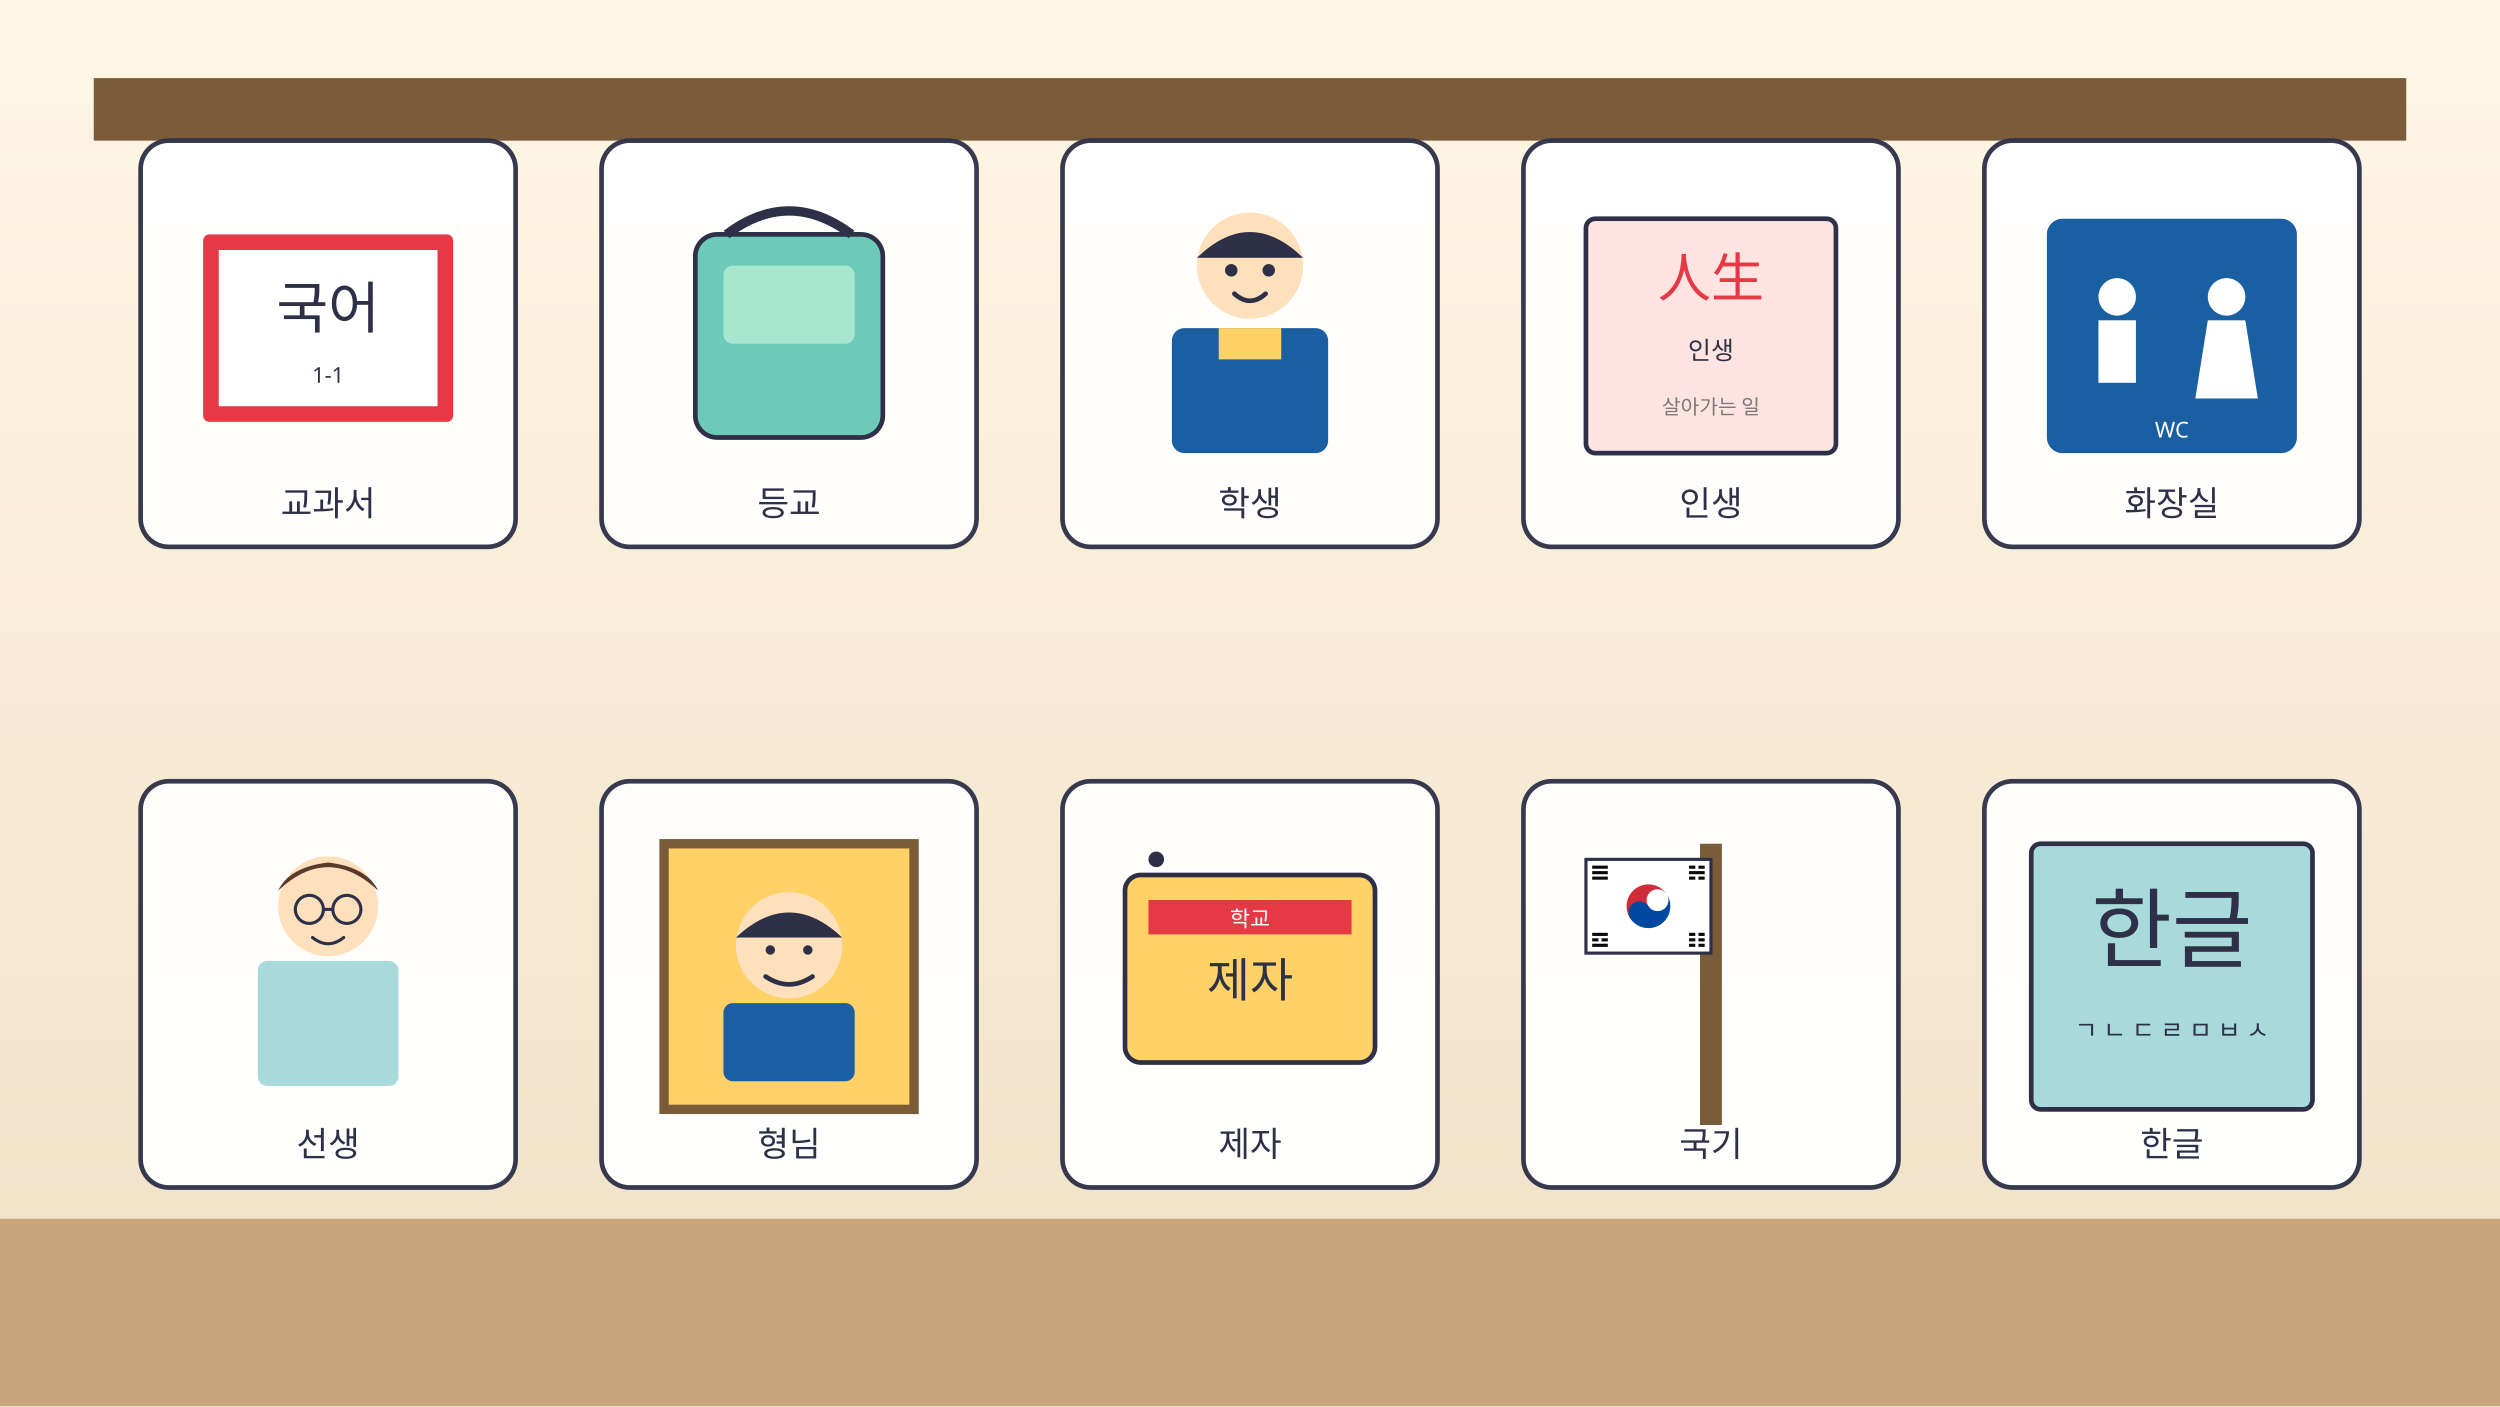
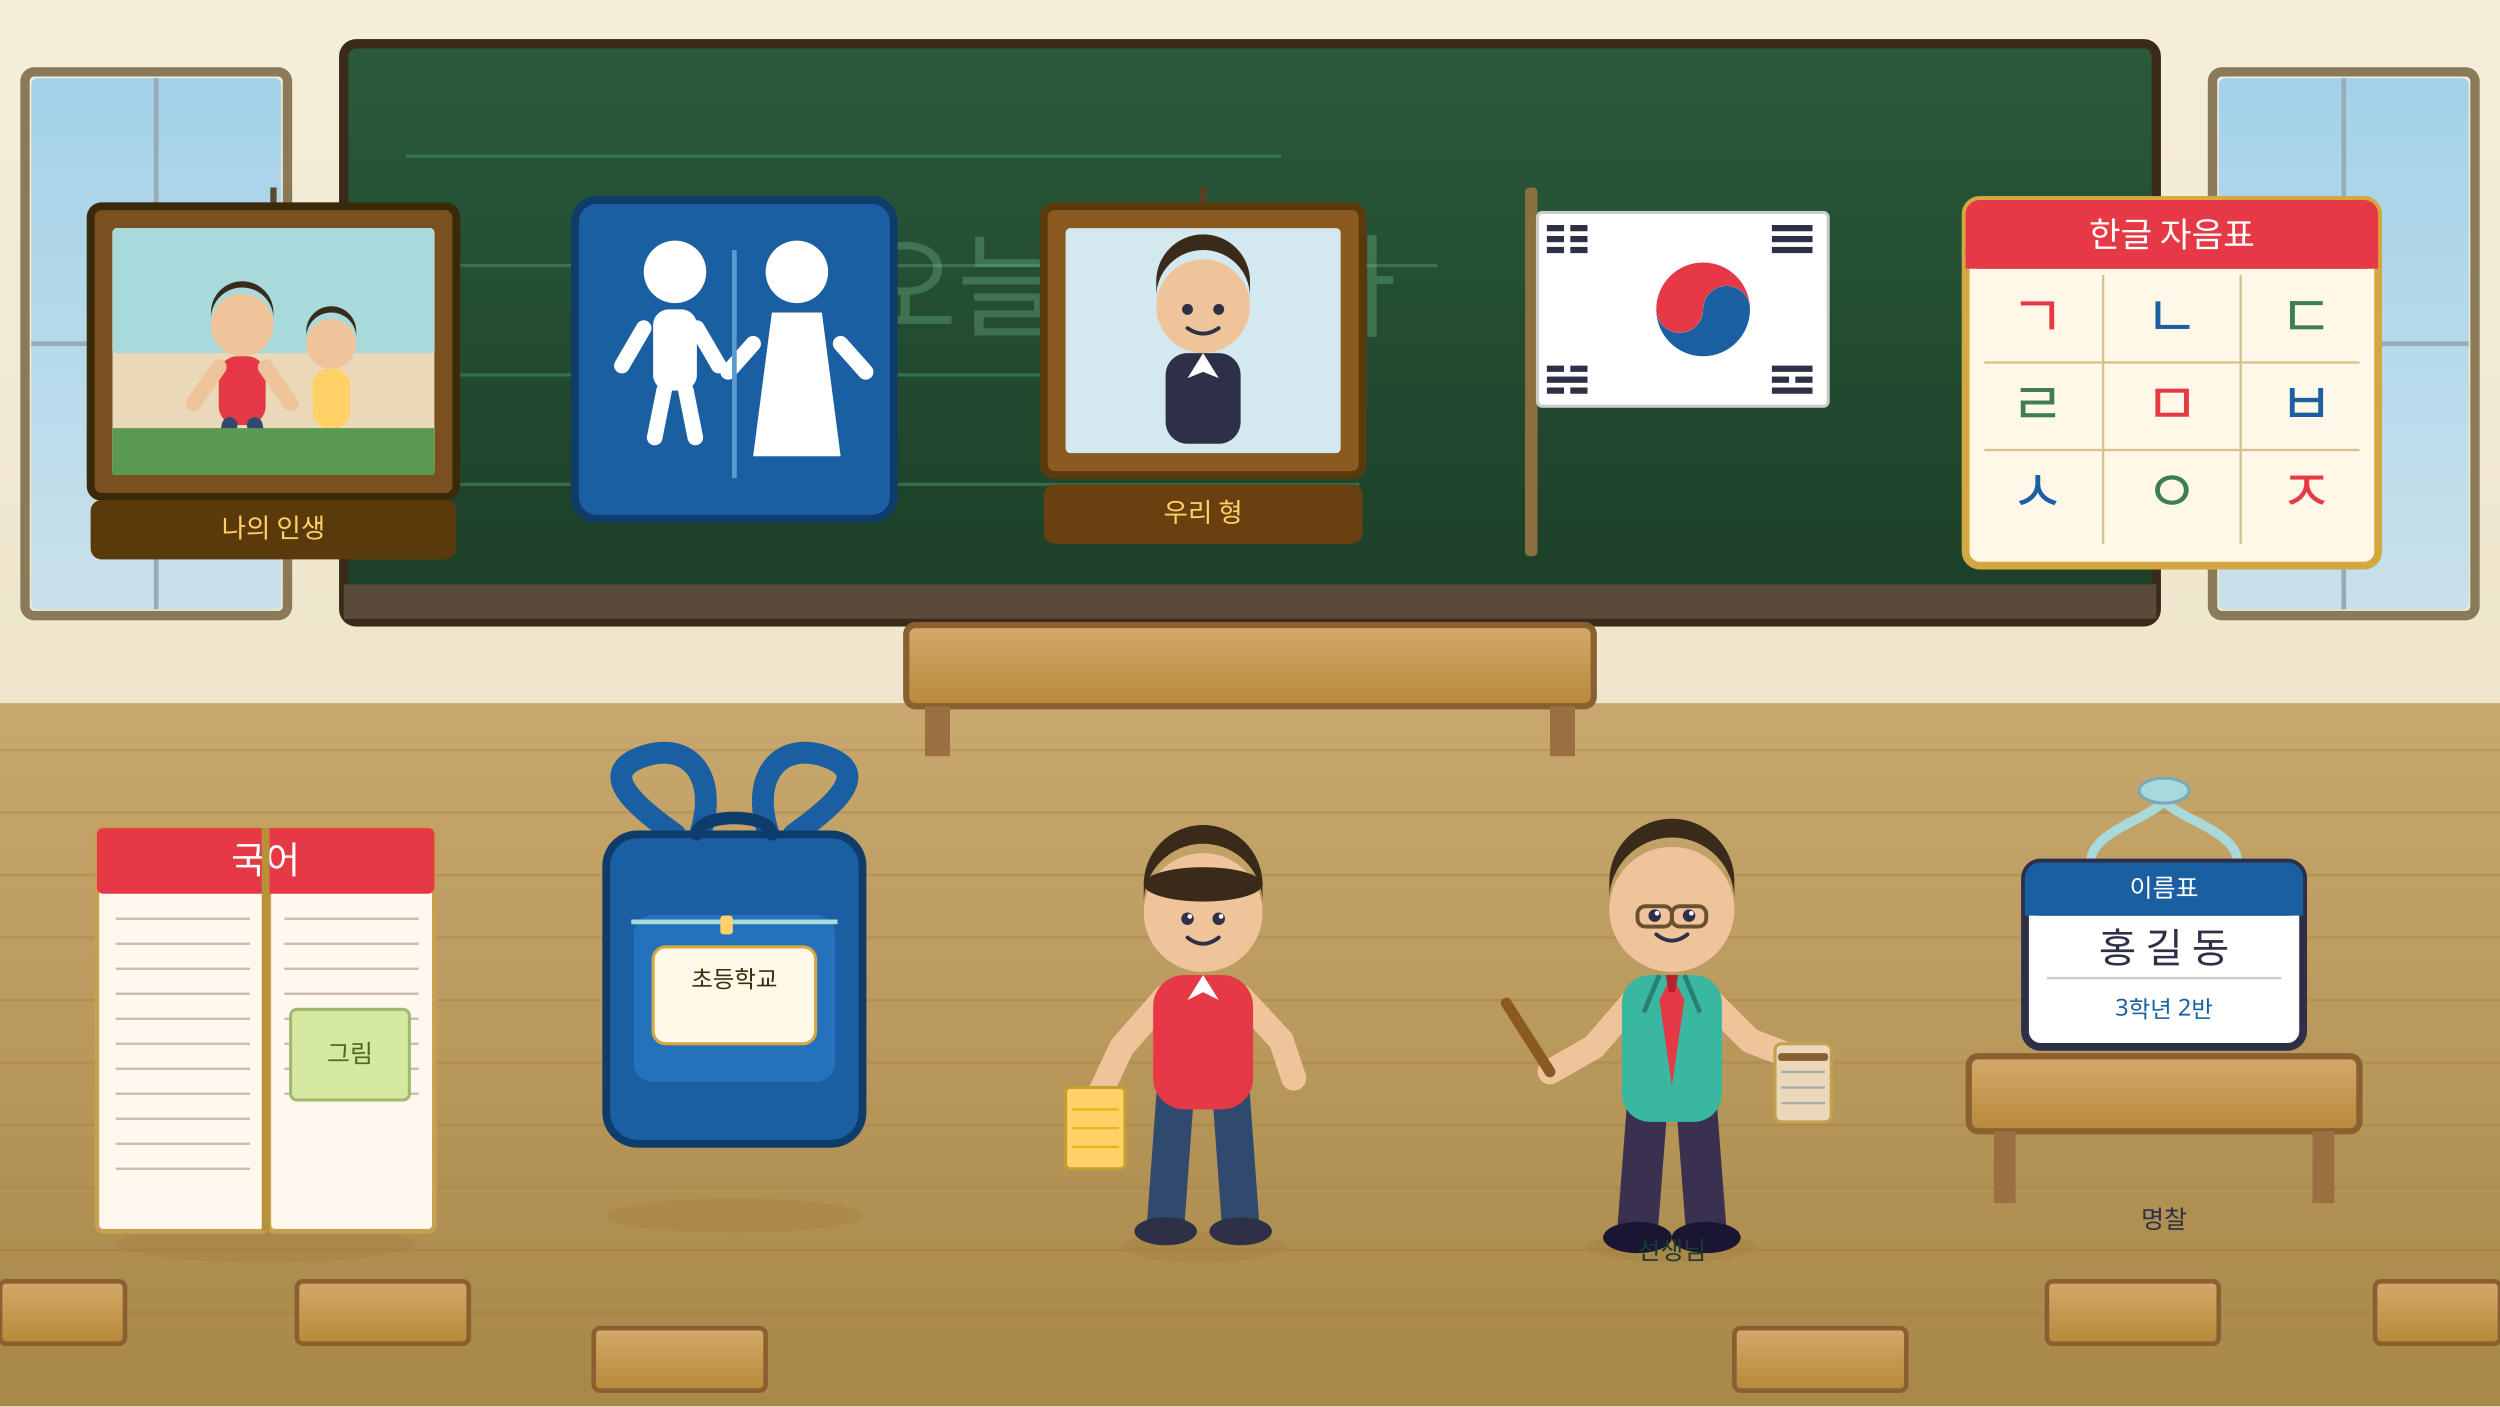
<svg xmlns="http://www.w3.org/2000/svg" viewBox="0 0 1600 900" preserveAspectRatio="xMidYMid meet" aria-label="학교 교실 일러스트">
  <defs>
    <linearGradient id="cl-wall" x1="0" y1="0" x2="0" y2="1">
-       <stop offset="0" stop-color="#FFF6E4" />
-       <stop offset="1" stop-color="#F0E1C7" />
+       <stop offset="0" stop-color="#F5EED8" />
+       <stop offset="0.6" stop-color="#EDE4C8" />
+       <stop offset="1" stop-color="#D9CEAE" />
+     </linearGradient>
+     <linearGradient id="cl-board" x1="0" y1="0" x2="0" y2="1">
+       <stop offset="0" stop-color="#2A5A3A" />
+       <stop offset="1" stop-color="#1C3E28" />
+     </linearGradient>
+     <linearGradient id="cl-floor" x1="0" y1="0" x2="0" y2="1">
+       <stop offset="0" stop-color="#C8A86E" />
+       <stop offset="1" stop-color="#A88848" />
+     </linearGradient>
+     <linearGradient id="cl-sky" x1="0" y1="0" x2="0" y2="1">
+       <stop offset="0" stop-color="#8FCBEE" />
+       <stop offset="1" stop-color="#BFE0F2" />
+     </linearGradient>
+     <linearGradient id="cl-desk" x1="0" y1="0" x2="0" y2="1">
+       <stop offset="0" stop-color="#D4A96A" />
+       <stop offset="1" stop-color="#B8893A" />
    </linearGradient>
  </defs>
  <rect x="0" y="0" width="1600" height="900" fill="url(#cl-wall)" />
-   <rect x="0" y="780" width="1600" height="120" fill="#C8A57B" />
-   <rect x="60" y="50" width="1480" height="40" fill="#7a5b3a" />
-   <g transform="translate(90,90)">
-     <rect x="0" y="0" width="240" height="260" rx="18" fill="#fff" opacity="0.95" stroke="#2D3047" stroke-width="3" />
-     <rect x="40" y="60" width="160" height="120" rx="4" fill="#E63946" />
-     <rect x="50" y="70" width="140" height="100" fill="#fff" />
-     <text x="120" y="120" text-anchor="middle" font-family="'Jua', sans-serif" font-size="36" fill="#2D3047">국어</text>
-     <text x="120" y="155" text-anchor="middle" font-family="'Gowun Dodum', sans-serif" font-size="14" fill="#2D3047">1-1</text>
-     <text x="120" y="240" text-anchor="middle" font-family="'Gowun Dodum', sans-serif" font-size="22" fill="#2D3047">교과서</text>
-   </g>
-   <g transform="translate(385,90)">
-     <rect x="0" y="0" width="240" height="260" rx="18" fill="#fff" opacity="0.95" stroke="#2D3047" stroke-width="3" />
-     <rect x="60" y="60" width="120" height="130" rx="14" fill="#6BCAB8" stroke="#2D3047" stroke-width="3" />
-     <rect x="78" y="80" width="84" height="50" rx="6" fill="#A8E6CF" />
-     <path d="M 80,60 Q 120,30 160,60" stroke="#2D3047" stroke-width="6" fill="none" />
-     <text x="120" y="240" text-anchor="middle" font-family="'Gowun Dodum', sans-serif" font-size="22" fill="#2D3047">등교</text>
-   </g>
-   <g transform="translate(680,90)">
-     <rect x="0" y="0" width="240" height="260" rx="18" fill="#fff" opacity="0.95" stroke="#2D3047" stroke-width="3" />
-     <circle cx="120" cy="80" r="34" fill="#FFE0BD" />
-     <path d="M 86,75 Q 120,42 154,75" fill="#2D3047" />
-     <circle cx="108" cy="83" r="4" fill="#2D3047" />
-     <circle cx="132" cy="83" r="4" fill="#2D3047" />
-     <path d="M 110,98 Q 120,107 130,98" stroke="#2D3047" stroke-width="3" fill="none" stroke-linecap="round" />
-     <rect x="70" y="120" width="100" height="80" rx="8" fill="#1B5FA3" />
-     <rect x="100" y="120" width="40" height="20" fill="#FFD166" />
-     <text x="120" y="240" text-anchor="middle" font-family="'Gowun Dodum', sans-serif" font-size="22" fill="#2D3047">학생</text>
-   </g>
-   <g transform="translate(975,90)">
-     <rect x="0" y="0" width="240" height="260" rx="18" fill="#fff" opacity="0.95" stroke="#2D3047" stroke-width="3" />
-     <rect x="40" y="50" width="160" height="150" rx="6" fill="#FFE4E1" stroke="#2D3047" stroke-width="3" />
-     <text x="120" y="100" text-anchor="middle" font-family="'Jua', sans-serif" font-size="34" fill="#E63946">人生</text>
-     <text x="120" y="140" text-anchor="middle" font-family="'Gowun Dodum', sans-serif" font-size="16" fill="#2D3047">인생</text>
-     <text x="120" y="175" text-anchor="middle" font-family="'Gowun Dodum', sans-serif" font-size="13" fill="#7a7a7a">살아가는 일</text>
-     <text x="120" y="240" text-anchor="middle" font-family="'Gowun Dodum', sans-serif" font-size="22" fill="#2D3047">인생</text>
-   </g>
-   <g transform="translate(1270,90)">
-     <rect x="0" y="0" width="240" height="260" rx="18" fill="#fff" opacity="0.95" stroke="#2D3047" stroke-width="3" />
-     <rect x="40" y="50" width="160" height="150" rx="10" fill="#1B5FA3" />
-     <circle cx="85" cy="100" r="12" fill="#fff" />
-     <rect x="73" y="115" width="24" height="40" fill="#fff" />
-     <circle cx="155" cy="100" r="12" fill="#fff" />
-     <polygon points="143,115 167,115 175,165 135,165" fill="#fff" />
-     <text x="120" y="190" text-anchor="middle" font-family="'Jua', sans-serif" font-size="14" fill="#fff">WC</text>
-     <text x="120" y="240" text-anchor="middle" font-family="'Gowun Dodum', sans-serif" font-size="22" fill="#2D3047">화장실</text>
-   </g>
-   <g transform="translate(90,500)">
-     <rect x="0" y="0" width="240" height="260" rx="18" fill="#fff" opacity="0.95" stroke="#2D3047" stroke-width="3" />
-     <circle cx="120" cy="80" r="32" fill="#FFE0BD" />
-     <path d="M 88,70 Q 120,40 152,70 Q 145,55 120,52 Q 95,55 88,70" fill="#5a3a2a" />
-     <circle cx="108" cy="82" r="9" fill="none" stroke="#2D3047" stroke-width="2" />
-     <circle cx="132" cy="82" r="9" fill="none" stroke="#2D3047" stroke-width="2" />
-     <line x1="117" y1="82" x2="123" y2="82" stroke="#2D3047" stroke-width="2" />
-     <path d="M 110,100 Q 120,108 130,100" stroke="#2D3047" stroke-width="2" fill="none" stroke-linecap="round" />
-     <rect x="75" y="115" width="90" height="80" rx="6" fill="#A8DADC" />
-     <text x="120" y="240" text-anchor="middle" font-family="'Gowun Dodum', sans-serif" font-size="22" fill="#2D3047">선생</text>
-   </g>
-   <g transform="translate(385,500)">
-     <rect x="0" y="0" width="240" height="260" rx="18" fill="#fff" opacity="0.95" stroke="#2D3047" stroke-width="3" />
-     <rect x="40" y="40" width="160" height="170" fill="#FFD166" stroke="#7a5b3a" stroke-width="6" />
-     <circle cx="120" cy="105" r="34" fill="#FFE0BD" />
-     <path d="M 86,100 Q 120,68 154,100" fill="#2D3047" />
-     <circle cx="108" cy="108" r="3" fill="#2D3047" />
-     <circle cx="132" cy="108" r="3" fill="#2D3047" />
-     <path d="M 105,125 Q 120,135 135,125" stroke="#2D3047" stroke-width="3" fill="none" stroke-linecap="round" />
-     <rect x="78" y="142" width="84" height="50" rx="6" fill="#1B5FA3" />
-     <text x="120" y="240" text-anchor="middle" font-family="'Gowun Dodum', sans-serif" font-size="22" fill="#2D3047">형님</text>
-   </g>
-   <g transform="translate(680,500)">
-     <rect x="0" y="0" width="240" height="260" rx="18" fill="#fff" opacity="0.95" stroke="#2D3047" stroke-width="3" />
-     <rect x="40" y="60" width="160" height="120" rx="10" fill="#FFD166" stroke="#2D3047" stroke-width="3" />
-     <rect x="55" y="76" width="130" height="22" fill="#E63946" />
-     <text x="120" y="93" text-anchor="middle" font-family="'Jua', sans-serif" font-size="14" fill="#fff">학교</text>
-     <text x="120" y="138" text-anchor="middle" font-family="'Jua', sans-serif" font-size="30" fill="#2D3047">제자</text>
-     <circle cx="60" cy="50" r="5" fill="#2D3047" />
-     <text x="120" y="240" text-anchor="middle" font-family="'Gowun Dodum', sans-serif" font-size="22" fill="#2D3047">제자</text>
-   </g>
-   <g transform="translate(975,500)">
-     <rect x="0" y="0" width="240" height="260" rx="18" fill="#fff" opacity="0.95" stroke="#2D3047" stroke-width="3" />
-     <rect x="113" y="40" width="14" height="180" fill="#7a5b3a" />
-     <rect x="40" y="50" width="80" height="60" fill="#fff" stroke="#2D3047" stroke-width="2" />
-     <g transform="translate(80 80) rotate(-33.69)">
-       <path d="M -14,0 A 14,14 0 0,1 14,0 A 7,7 0 0,0 0,0 A 7,7 0 0,1 -14,0 Z" fill="#CD2E3A" />
-       <path d="M -14,0 A 14,14 0 0,0 14,0 A 7,7 0 0,1 0,0 A 7,7 0 0,0 -14,0 Z" fill="#0047A0" />
-     </g>
-     <g fill="#0A0A0A">
-       <rect x="44" y="54" width="10" height="2" />
-       <rect x="44" y="57.5" width="10" height="2" />
-       <rect x="44" y="61" width="10" height="2" />
-       <rect x="106" y="54" width="4" height="2" />
-       <rect x="112" y="54" width="4" height="2" />
-       <rect x="106" y="57.5" width="10" height="2" />
-       <rect x="106" y="61" width="4" height="2" />
-       <rect x="112" y="61" width="4" height="2" />
-       <rect x="44" y="97" width="10" height="2" />
-       <rect x="44" y="100.5" width="4" height="2" />
-       <rect x="50" y="100.5" width="4" height="2" />
-       <rect x="44" y="104" width="10" height="2" />
-       <rect x="106" y="97" width="4" height="2" />
-       <rect x="112" y="97" width="4" height="2" />
-       <rect x="106" y="100.5" width="4" height="2" />
-       <rect x="112" y="100.5" width="4" height="2" />
-       <rect x="106" y="104" width="4" height="2" />
-       <rect x="112" y="104" width="4" height="2" />
-     </g>
-     <text x="120" y="240" text-anchor="middle" font-family="'Gowun Dodum', sans-serif" font-size="22" fill="#2D3047">국기</text>
-   </g>
-   <g transform="translate(1270,500)">
-     <rect x="0" y="0" width="240" height="260" rx="18" fill="#fff" opacity="0.95" stroke="#2D3047" stroke-width="3" />
-     <rect x="30" y="40" width="180" height="170" rx="6" fill="#A8DADC" stroke="#2D3047" stroke-width="3" />
-     <text x="120" y="115" text-anchor="middle" font-family="'Jua', sans-serif" font-size="56" fill="#2D3047">한글</text>
-     <text x="120" y="165" text-anchor="middle" font-family="'Gowun Dodum', sans-serif" font-size="16" fill="#2D3047">ㄱ ㄴ ㄷ ㄹ ㅁ ㅂ ㅅ</text>
-     <text x="120" y="240" text-anchor="middle" font-family="'Gowun Dodum', sans-serif" font-size="22" fill="#2D3047">한글</text>
+   <g>
+     <rect x="20" y="50" width="160" height="340" rx="4" fill="url(#cl-sky)" opacity="0.8" />
+     <line x1="100" y1="50" x2="100" y2="390" stroke="#9AABB8" stroke-width="3" />
+     <line x1="20" y1="220" x2="180" y2="220" stroke="#9AABB8" stroke-width="3" />
+     <rect x="16" y="46" width="168" height="348" rx="6" fill="none" stroke="#8A7A5A" stroke-width="6" />
+   </g>
+   <g>
+     <rect x="1420" y="50" width="160" height="340" rx="4" fill="url(#cl-sky)" opacity="0.8" />
+     <line x1="1500" y1="50" x2="1500" y2="390" stroke="#9AABB8" stroke-width="3" />
+     <line x1="1420" y1="220" x2="1580" y2="220" stroke="#9AABB8" stroke-width="3" />
+     <rect x="1416" y="46" width="168" height="348" rx="6" fill="none" stroke="#8A7A5A" stroke-width="6" />
+   </g>
+   <rect x="220" y="28" width="1160" height="370" rx="8" fill="url(#cl-board)" stroke="#3A2A1A" stroke-width="6" />
+   <rect x="220" y="374" width="1160" height="22" rx="0" fill="#5A4A3A" />
+   <line x1="260" y1="100" x2="820" y2="100" stroke="#4FA06A" stroke-width="2" opacity="0.45" />
+   <line x1="260" y1="170" x2="920" y2="170" stroke="#4FA06A" stroke-width="2" opacity="0.45" />
+   <line x1="260" y1="240" x2="780" y2="240" stroke="#4FA06A" stroke-width="2" opacity="0.45" />
+   <line x1="260" y1="310" x2="870" y2="310" stroke="#4FA06A" stroke-width="2" opacity="0.45" />
+   <text x="720" y="210" text-anchor="middle" font-family="'Jua', sans-serif" font-size="72" fill="#7EC89A" opacity="0.30">오늘의 한자</text>
+   <rect x="0" y="450" width="1600" height="450" fill="url(#cl-floor)" />
+   <g stroke="#A07838" stroke-width="1.5" opacity="0.35">
+     <line x1="0" y1="480" x2="1600" y2="480" />
+     <line x1="0" y1="520" x2="1600" y2="520" />
+     <line x1="0" y1="560" x2="1600" y2="560" />
+     <line x1="0" y1="600" x2="1600" y2="600" />
+     <line x1="0" y1="640" x2="1600" y2="640" />
+     <line x1="0" y1="680" x2="1600" y2="680" />
+     <line x1="0" y1="720" x2="1600" y2="720" />
+     <line x1="0" y1="760" x2="1600" y2="760" />
+     <line x1="0" y1="800" x2="1600" y2="800" />
+     <line x1="0" y1="840" x2="1600" y2="840" />
+   </g>
+   <rect x="580" y="400" width="440" height="52" rx="6" fill="url(#cl-desk)" stroke="#8A6030" stroke-width="4" />
+   <rect x="592" y="452" width="16" height="32" fill="#9A7040" />
+   <rect x="992" y="452" width="16" height="32" fill="#9A7040" />
+   <rect x="0" y="820" width="80" height="40" rx="4" fill="url(#cl-desk)" stroke="#8A6030" stroke-width="3" />
+   <rect x="190" y="820" width="110" height="40" rx="4" fill="url(#cl-desk)" stroke="#8A6030" stroke-width="3" />
+   <rect x="380" y="850" width="110" height="40" rx="4" fill="url(#cl-desk)" stroke="#8A6030" stroke-width="3" />
+   <rect x="1110" y="850" width="110" height="40" rx="4" fill="url(#cl-desk)" stroke="#8A6030" stroke-width="3" />
+   <rect x="1310" y="820" width="110" height="40" rx="4" fill="url(#cl-desk)" stroke="#8A6030" stroke-width="3" />
+   <rect x="1520" y="820" width="80" height="40" rx="4" fill="url(#cl-desk)" stroke="#8A6030" stroke-width="3" />
+   <g data-hit="3" transform="translate(50,120)">
+     <rect class="hit-pad" x="0" y="0" width="250" height="250" fill="transparent" />
+     <line x1="125" y1="0" x2="125" y2="12" stroke="#5A4A2A" stroke-width="4" />
+     <rect x="8" y="12" width="234" height="186" rx="7" fill="#7A5020" stroke="#3A2A0A" stroke-width="5" />
+     <rect x="22" y="26" width="206" height="158" rx="3" fill="#EAD8B8" />
+     <rect x="22" y="26" width="206" height="80" rx="3" fill="#A8DADC" />
+     <circle cx="105" cy="88" r="20" fill="#F0C49B" />
+     <path d="M 85,84 A 20 20 0 0 1 125,84 L 125,80 A 20 20 0 0 0 85,80 Z" fill="#3A2A1A" />
+     <rect x="90" y="108" width="30" height="44" rx="12" fill="#E63946" />
+     <line x1="90" y1="115" x2="74" y2="138" stroke="#F0C49B" stroke-width="10" stroke-linecap="round" />
+     <line x1="120" y1="115" x2="136" y2="138" stroke="#F0C49B" stroke-width="10" stroke-linecap="round" />
+     <line x1="97" y1="152" x2="93" y2="170" stroke="#2F4A6E" stroke-width="10" stroke-linecap="round" />
+     <line x1="113" y1="152" x2="117" y2="170" stroke="#2F4A6E" stroke-width="10" stroke-linecap="round" />
+     <circle cx="162" cy="100" r="16" fill="#F0C49B" />
+     <path d="M 146,96 A 16 16 0 0 1 178,96 L 178,92 A 16 16 0 0 0 146,92 Z" fill="#3A2A1A" />
+     <rect x="150" y="116" width="24" height="38" rx="10" fill="#FFD166" />
+     <rect x="22" y="154" width="206" height="30" rx="0" fill="#5A9A50" />
+     <rect x="8" y="200" width="234" height="38" rx="7" fill="#5A3A0A" />
+     <text x="125" y="224" text-anchor="middle" font-family="'Jua', sans-serif" font-size="17" fill="#FFD166">나의 인생</text>
+   </g>
+   <g data-hit="4" transform="translate(360,120)">
+     <rect class="hit-pad" x="0" y="0" width="220" height="240" fill="transparent" />
+     <rect x="8" y="8" width="204" height="204" rx="14" fill="#1B5FA3" stroke="#0E3C6B" stroke-width="5" />
+     <circle cx="72" cy="54" r="20" fill="#ffffff" />
+     <rect x="58" y="78" width="28" height="52" rx="10" fill="#ffffff" />
+     <line x1="52" y1="90" x2="38" y2="114" stroke="#ffffff" stroke-width="10" stroke-linecap="round" />
+     <line x1="86" y1="90" x2="100" y2="114" stroke="#ffffff" stroke-width="10" stroke-linecap="round" />
+     <line x1="65" y1="130" x2="59" y2="160" stroke="#ffffff" stroke-width="10" stroke-linecap="round" />
+     <line x1="79" y1="130" x2="85" y2="160" stroke="#ffffff" stroke-width="10" stroke-linecap="round" />
+     <circle cx="150" cy="54" r="20" fill="#ffffff" />
+     <polygon points="134,80 166,80 178,172 122,172" fill="#ffffff" />
+     <line x1="122" y1="100" x2="106" y2="118" stroke="#ffffff" stroke-width="10" stroke-linecap="round" />
+     <line x1="178" y1="100" x2="194" y2="118" stroke="#ffffff" stroke-width="10" stroke-linecap="round" />
+     <line x1="110" y1="40" x2="110" y2="186" stroke="#5A9BD4" stroke-width="3" />
+   </g>
+   <g data-hit="6" transform="translate(660,120)">
+     <rect class="hit-pad" x="0" y="0" width="220" height="240" fill="transparent" />
+     <line x1="110" y1="0" x2="110" y2="12" stroke="#5A4020" stroke-width="4" />
+     <rect x="8" y="12" width="204" height="172" rx="7" fill="#8A5A20" stroke="#5A3A0A" stroke-width="5" />
+     <rect x="22" y="26" width="176" height="144" rx="3" fill="#D4E8F0" />
+     <circle cx="110" cy="76" r="30" fill="#F0C49B" />
+     <path d="M 80,70 A 30 30 0 0 1 140,70 L 140,60 A 30 30 0 0 0 80,60 Z" fill="#3A2A1A" />
+     <circle cx="100" cy="78" r="3.5" fill="#2D3047" />
+     <circle cx="120" cy="78" r="3.5" fill="#2D3047" />
+     <path d="M 100,90 Q 110,97 120,90" stroke="#2D3047" stroke-width="2.5" fill="none" stroke-linecap="round" />
+     <rect x="86" y="106" width="48" height="58" rx="14" fill="#2D3047" />
+     <polygon points="110,106 100,122 110,118 120,122" fill="#ffffff" />
+     <rect x="8" y="190" width="204" height="38" rx="7" fill="#6A4010" />
+     <text x="110" y="214" text-anchor="middle" font-family="'Jua', sans-serif" font-size="17" fill="#FFD166">우리 형</text>
+   </g>
+   <g data-hit="8" transform="translate(960,120)">
+     <rect class="hit-pad" x="0" y="0" width="220" height="240" fill="transparent" />
+     <rect x="16" y="0" width="8" height="236" rx="3" fill="#8A7040" />
+     <rect x="24" y="16" width="186" height="124" rx="3" fill="#ffffff" stroke="#CCCCCC" stroke-width="2" />
+     <path d="M 100,78 A 30,30 0 0 1 160,78 A 15,15 0 0 0 130,78 A 15,15 0 0 1 100,78 Z" fill="#E63946" />
+     <path d="M 160,78 A 30,30 0 0 1 100,78 A 15,15 0 0 0 130,78 A 15,15 0 0 1 160,78 Z" fill="#1B5FA3" />
+     <line x1="174" y1="26" x2="200" y2="26" stroke="#2D3047" stroke-width="4" />
+     <line x1="174" y1="33" x2="200" y2="33" stroke="#2D3047" stroke-width="4" />
+     <line x1="174" y1="40" x2="200" y2="40" stroke="#2D3047" stroke-width="4" />
+     <line x1="174" y1="116" x2="200" y2="116" stroke="#2D3047" stroke-width="4" />
+     <line x1="174" y1="123" x2="185" y2="123" stroke="#2D3047" stroke-width="4" />
+     <line x1="189" y1="123" x2="200" y2="123" stroke="#2D3047" stroke-width="4" />
+     <line x1="174" y1="130" x2="200" y2="130" stroke="#2D3047" stroke-width="4" />
+     <line x1="30" y1="116" x2="41" y2="116" stroke="#2D3047" stroke-width="4" />
+     <line x1="45" y1="116" x2="56" y2="116" stroke="#2D3047" stroke-width="4" />
+     <line x1="30" y1="123" x2="56" y2="123" stroke="#2D3047" stroke-width="4" />
+     <line x1="30" y1="130" x2="41" y2="130" stroke="#2D3047" stroke-width="4" />
+     <line x1="45" y1="130" x2="56" y2="130" stroke="#2D3047" stroke-width="4" />
+     <line x1="30" y1="26" x2="41" y2="26" stroke="#2D3047" stroke-width="4" />
+     <line x1="45" y1="26" x2="56" y2="26" stroke="#2D3047" stroke-width="4" />
+     <line x1="30" y1="33" x2="41" y2="33" stroke="#2D3047" stroke-width="4" />
+     <line x1="45" y1="33" x2="56" y2="33" stroke="#2D3047" stroke-width="4" />
+     <line x1="30" y1="40" x2="41" y2="40" stroke="#2D3047" stroke-width="4" />
+     <line x1="45" y1="40" x2="56" y2="40" stroke="#2D3047" stroke-width="4" />
+   </g>
+   <g data-hit="9" transform="translate(1250,120)">
+     <rect class="hit-pad" x="0" y="0" width="280" height="250" fill="transparent" />
+     <rect x="8" y="8" width="264" height="234" rx="9" fill="#FFF8E8" stroke="#D4A840" stroke-width="5" />
+     <rect x="8" y="8" width="264" height="44" rx="9" fill="#E63946" />
+     <rect x="8" y="38" width="264" height="14" fill="#E63946" />
+     <text x="140" y="38" text-anchor="middle" font-family="'Jua', sans-serif" font-size="22" fill="#ffffff">한글 자음표</text>
+     <text x="54" y="96" text-anchor="middle" font-family="'Jua', sans-serif" font-size="38" fill="#E63946">ㄱ</text>
+     <text x="140" y="96" text-anchor="middle" font-family="'Jua', sans-serif" font-size="38" fill="#1B5FA3">ㄴ</text>
+     <text x="226" y="96" text-anchor="middle" font-family="'Jua', sans-serif" font-size="38" fill="#3F7D54">ㄷ</text>
+     <text x="54" y="152" text-anchor="middle" font-family="'Jua', sans-serif" font-size="38" fill="#3F7D54">ㄹ</text>
+     <text x="140" y="152" text-anchor="middle" font-family="'Jua', sans-serif" font-size="38" fill="#E63946">ㅁ</text>
+     <text x="226" y="152" text-anchor="middle" font-family="'Jua', sans-serif" font-size="38" fill="#1B5FA3">ㅂ</text>
+     <text x="54" y="208" text-anchor="middle" font-family="'Jua', sans-serif" font-size="38" fill="#1B5FA3">ㅅ</text>
+     <text x="140" y="208" text-anchor="middle" font-family="'Jua', sans-serif" font-size="38" fill="#3F7D54">ㅇ</text>
+     <text x="226" y="208" text-anchor="middle" font-family="'Jua', sans-serif" font-size="38" fill="#E63946">ㅈ</text>
+     <line x1="96" y1="56" x2="96" y2="228" stroke="#D4C090" stroke-width="1.5" />
+     <line x1="184" y1="56" x2="184" y2="228" stroke="#D4C090" stroke-width="1.5" />
+     <line x1="20" y1="112" x2="260" y2="112" stroke="#D4C090" stroke-width="1.5" />
+     <line x1="20" y1="168" x2="260" y2="168" stroke="#D4C090" stroke-width="1.5" />
+   </g>
+   <g data-hit="0" transform="translate(50,480)">
+     <rect class="hit-pad" x="0" y="0" width="240" height="330" fill="transparent" />
+     <ellipse cx="120" cy="316" rx="96" ry="12" fill="#9A7838" opacity="0.28" />
+     <rect x="122" y="50" width="106" height="258" rx="4" fill="#FFF8EE" stroke="#C4A050" stroke-width="3" />
+     <rect x="12" y="50" width="110" height="258" rx="4" fill="#FFF8EE" stroke="#C4A050" stroke-width="3" />
+     <rect x="12" y="50" width="216" height="42" rx="4" fill="#E63946" />
+     <text x="120" y="79" text-anchor="middle" font-family="'Jua', sans-serif" font-size="24" fill="#ffffff">국어</text>
+     <line x1="24" y1="108" x2="110" y2="108" stroke="#CCBBAA" stroke-width="1.5" />
+     <line x1="24" y1="124" x2="110" y2="124" stroke="#CCBBAA" stroke-width="1.5" />
+     <line x1="24" y1="140" x2="110" y2="140" stroke="#CCBBAA" stroke-width="1.5" />
+     <line x1="24" y1="156" x2="110" y2="156" stroke="#CCBBAA" stroke-width="1.5" />
+     <line x1="24" y1="172" x2="110" y2="172" stroke="#CCBBAA" stroke-width="1.5" />
+     <line x1="24" y1="188" x2="110" y2="188" stroke="#CCBBAA" stroke-width="1.5" />
+     <line x1="24" y1="204" x2="110" y2="204" stroke="#CCBBAA" stroke-width="1.5" />
+     <line x1="24" y1="220" x2="110" y2="220" stroke="#CCBBAA" stroke-width="1.5" />
+     <line x1="24" y1="236" x2="110" y2="236" stroke="#CCBBAA" stroke-width="1.5" />
+     <line x1="24" y1="252" x2="110" y2="252" stroke="#CCBBAA" stroke-width="1.5" />
+     <line x1="24" y1="268" x2="110" y2="268" stroke="#CCBBAA" stroke-width="1.5" />
+     <line x1="132" y1="108" x2="218" y2="108" stroke="#CCBBAA" stroke-width="1.5" />
+     <line x1="132" y1="124" x2="218" y2="124" stroke="#CCBBAA" stroke-width="1.5" />
+     <line x1="132" y1="140" x2="218" y2="140" stroke="#CCBBAA" stroke-width="1.5" />
+     <line x1="132" y1="156" x2="218" y2="156" stroke="#CCBBAA" stroke-width="1.5" />
+     <line x1="132" y1="172" x2="218" y2="172" stroke="#CCBBAA" stroke-width="1.5" />
+     <line x1="132" y1="188" x2="218" y2="188" stroke="#CCBBAA" stroke-width="1.5" />
+     <line x1="132" y1="204" x2="218" y2="204" stroke="#CCBBAA" stroke-width="1.5" />
+     <line x1="132" y1="220" x2="218" y2="220" stroke="#CCBBAA" stroke-width="1.5" />
+     <rect x="136" y="166" width="76" height="58" rx="4" fill="#D4E8A0" stroke="#A0B870" stroke-width="2" />
+     <text x="174" y="200" text-anchor="middle" font-family="'Jua', sans-serif" font-size="16" fill="#4A6A20">그림</text>
+     <line x1="120" y1="50" x2="120" y2="308" stroke="#B8903A" stroke-width="5" />
+   </g>
+   <g data-hit="1" transform="translate(360,480)">
+     <rect class="hit-pad" x="0" y="0" width="220" height="310" fill="transparent" />
+     <ellipse cx="110" cy="298" rx="82" ry="11" fill="#9A7838" opacity="0.28" />
+     <path d="M 72,54 C 44,34 22,14 52,4 C 82,-6 100,18 88,54" fill="none" stroke="#1B5FA3" stroke-width="14" stroke-linecap="round" />
+     <path d="M 148,54 C 176,34 198,14 168,4 C 138,-6 120,18 132,54" fill="none" stroke="#1B5FA3" stroke-width="14" stroke-linecap="round" />
+     <rect x="28" y="54" width="164" height="198" rx="20" fill="#1B5FA3" stroke="#0E3C6B" stroke-width="5" />
+     <path d="M 86,54 C 86,40 134,40 134,54" fill="none" stroke="#0E3C6B" stroke-width="8" stroke-linecap="round" />
+     <rect x="44" y="104" width="132" height="110" rx="14" fill="#2472BC" stroke="#1B5FA3" stroke-width="3" />
+     <line x1="44" y1="110" x2="176" y2="110" stroke="#A8DADC" stroke-width="3" />
+     <rect x="101" y="106" width="8" height="12" rx="2" fill="#FFD166" />
+     <rect x="58" y="126" width="104" height="62" rx="8" fill="#FFF8E8" stroke="#D4A840" stroke-width="2" />
+     <text x="110" y="152" text-anchor="middle" font-family="'Jua', sans-serif" font-size="15" fill="#3A2A0A">초등학교</text>
+   </g>
+   <g data-hit="2" transform="translate(660,480)">
+     <rect class="hit-pad" x="0" y="0" width="220" height="330" fill="transparent" />
+     <ellipse cx="110" cy="318" rx="52" ry="10" fill="#9A7838" opacity="0.28" />
+     <line x1="92" y1="222" x2="86" y2="304" stroke="#2F4A6E" stroke-width="24" stroke-linecap="round" />
+     <line x1="128" y1="222" x2="134" y2="304" stroke="#2F4A6E" stroke-width="24" stroke-linecap="round" />
+     <ellipse cx="86" cy="308" rx="20" ry="9" fill="#2D3047" />
+     <ellipse cx="134" cy="308" rx="20" ry="9" fill="#2D3047" />
+     <path d="M 86,158 L 58,190 L 42,224" fill="none" stroke="#F0C49B" stroke-width="16" stroke-linecap="round" stroke-linejoin="round" />
+     <rect x="22" y="216" width="38" height="52" rx="3" fill="#FFD166" stroke="#C4A030" stroke-width="2" />
+     <line x1="26" y1="230" x2="56" y2="230" stroke="#E0B820" stroke-width="1.5" />
+     <line x1="26" y1="242" x2="56" y2="242" stroke="#E0B820" stroke-width="1.5" />
+     <line x1="26" y1="254" x2="56" y2="254" stroke="#E0B820" stroke-width="1.5" />
+     <path d="M 134,158 L 160,186 L 168,210" fill="none" stroke="#F0C49B" stroke-width="16" stroke-linecap="round" stroke-linejoin="round" />
+     <rect x="78" y="144" width="64" height="86" rx="20" fill="#E63946" />
+     <polygon points="110,144 100,160 110,155 120,160" fill="#ffffff" />
+     <circle cx="110" cy="104" r="38" fill="#F0C49B" />
+     <path d="M 72,98 A 38 38 0 0 1 148,98 L 148,86 A 38 38 0 0 0 72,86 Z" fill="#3A2A1A" />
+     <ellipse cx="110" cy="86" rx="38" ry="11" fill="#3A2A1A" />
+     <circle cx="100" cy="108" r="4" fill="#2D3047" />
+     <circle cx="120" cy="108" r="4" fill="#2D3047" />
+     <circle cx="101.5" cy="106.5" r="1.5" fill="#ffffff" />
+     <circle cx="121.5" cy="106.5" r="1.5" fill="#ffffff" />
+     <path d="M 100,120 Q 110,128 120,120" stroke="#2D3047" stroke-width="2.5" fill="none" stroke-linecap="round" />
+   </g>
+   <g data-hit="5" transform="translate(960,480)">
+     <rect class="hit-pad" x="0" y="0" width="220" height="330" fill="transparent" />
+     <ellipse cx="110" cy="318" rx="54" ry="10" fill="#9A7838" opacity="0.28" />
+     <line x1="94" y1="230" x2="88" y2="308" stroke="#3A3050" stroke-width="26" stroke-linecap="round" />
+     <line x1="126" y1="230" x2="132" y2="308" stroke="#3A3050" stroke-width="26" stroke-linecap="round" />
+     <ellipse cx="88" cy="312" rx="22" ry="10" fill="#1A1530" />
+     <ellipse cx="132" cy="312" rx="22" ry="10" fill="#1A1530" />
+     <path d="M 86,160 L 60,190 L 32,206" fill="none" stroke="#F0C49B" stroke-width="16" stroke-linecap="round" stroke-linejoin="round" />
+     <line x1="32" y1="206" x2="4" y2="162" stroke="#8A5A20" stroke-width="7" stroke-linecap="round" />
+     <path d="M 134,160 L 160,186 L 186,196" fill="none" stroke="#F0C49B" stroke-width="16" stroke-linecap="round" stroke-linejoin="round" />
+     <rect x="176" y="188" width="36" height="50" rx="4" fill="#EAD8B8" stroke="#C4A050" stroke-width="2" />
+     <rect x="178" y="194" width="32" height="5" rx="2" fill="#8A6030" />
+     <line x1="180" y1="206" x2="208" y2="206" stroke="#AAAAAA" stroke-width="1.5" />
+     <line x1="180" y1="216" x2="208" y2="216" stroke="#AAAAAA" stroke-width="1.5" />
+     <line x1="180" y1="226" x2="208" y2="226" stroke="#AAAAAA" stroke-width="1.5" />
+     <rect x="78" y="144" width="64" height="94" rx="18" fill="#39B7A0" />
+     <polygon points="110,144 102,160 110,215 118,160" fill="#E63946" />
+     <polygon points="106,144 114,144 112,155 108,155" fill="#B82030" />
+     <line x1="102" y1="144" x2="92" y2="168" stroke="#2A8070" stroke-width="3" />
+     <line x1="118" y1="144" x2="128" y2="168" stroke="#2A8070" stroke-width="3" />
+     <circle cx="110" cy="102" r="40" fill="#F0C49B" />
+     <path d="M 70,96 A 40 40 0 0 1 150,96 L 150,84 A 40 40 0 0 0 70,84 Z" fill="#3A2A1A" />
+     <circle cx="99" cy="106" r="4" fill="#2D3047" />
+     <circle cx="121" cy="106" r="4" fill="#2D3047" />
+     <circle cx="100.5" cy="104.5" r="1.5" fill="#ffffff" />
+     <circle cx="122.5" cy="104.5" r="1.5" fill="#ffffff" />
+     <rect x="88" y="100" width="22" height="13" rx="5" fill="none" stroke="#6A5030" stroke-width="2.5" />
+     <rect x="110" y="100" width="22" height="13" rx="5" fill="none" stroke="#6A5030" stroke-width="2.5" />
+     <line x1="110" y1="106.5" x2="110" y2="106.5" stroke="#6A5030" stroke-width="2.5" />
+     <path d="M 100,118 Q 110,126 120,118" stroke="#2D3047" stroke-width="2.5" fill="none" stroke-linecap="round" />
+     <text x="110" y="326" text-anchor="middle" font-family="'Gowun Dodum', sans-serif" font-size="16" fill="#1A3A30">선생님</text>
+   </g>
+   <g data-hit="7" transform="translate(1250,480)">
+     <rect class="hit-pad" x="0" y="0" width="270" height="310" fill="transparent" />
+     <rect x="10" y="196" width="250" height="48" rx="6" fill="url(#cl-desk)" stroke="#8A6030" stroke-width="4" />
+     <rect x="26" y="244" width="14" height="46" fill="#9A7040" />
+     <rect x="230" y="244" width="14" height="46" fill="#9A7040" />
+     <path d="M 88,72 C 88,50 135,42 135,30" fill="none" stroke="#A8DADC" stroke-width="6" stroke-linecap="round" />
+     <path d="M 182,72 C 182,50 135,42 135,30" fill="none" stroke="#A8DADC" stroke-width="6" stroke-linecap="round" />
+     <ellipse cx="135" cy="26" rx="16" ry="8" fill="#A8DADC" stroke="#7AA8B8" stroke-width="2" />
+     <rect x="46" y="72" width="178" height="118" rx="10" fill="#ffffff" stroke="#2D3047" stroke-width="5" />
+     <rect x="46" y="72" width="178" height="34" rx="10" fill="#1B5FA3" />
+     <rect x="46" y="92" width="178" height="14" fill="#1B5FA3" />
+     <text x="135" y="94" text-anchor="middle" font-family="'Jua', sans-serif" font-size="16" fill="#ffffff">이름표</text>
+     <text x="135" y="136" text-anchor="middle" font-family="'Jua', sans-serif" font-size="26" fill="#2D3047">홍 길 동</text>
+     <line x1="60" y1="146" x2="210" y2="146" stroke="#CCCCCC" stroke-width="1.5" />
+     <text x="135" y="170" text-anchor="middle" font-family="'Gowun Dodum', sans-serif" font-size="15" fill="#1B5FA3">3학년 2반</text>
+     <text x="135" y="306" text-anchor="middle" font-family="'Gowun Dodum', sans-serif" font-size="16" fill="#2D3047">명찰</text>
  </g>
</svg>
